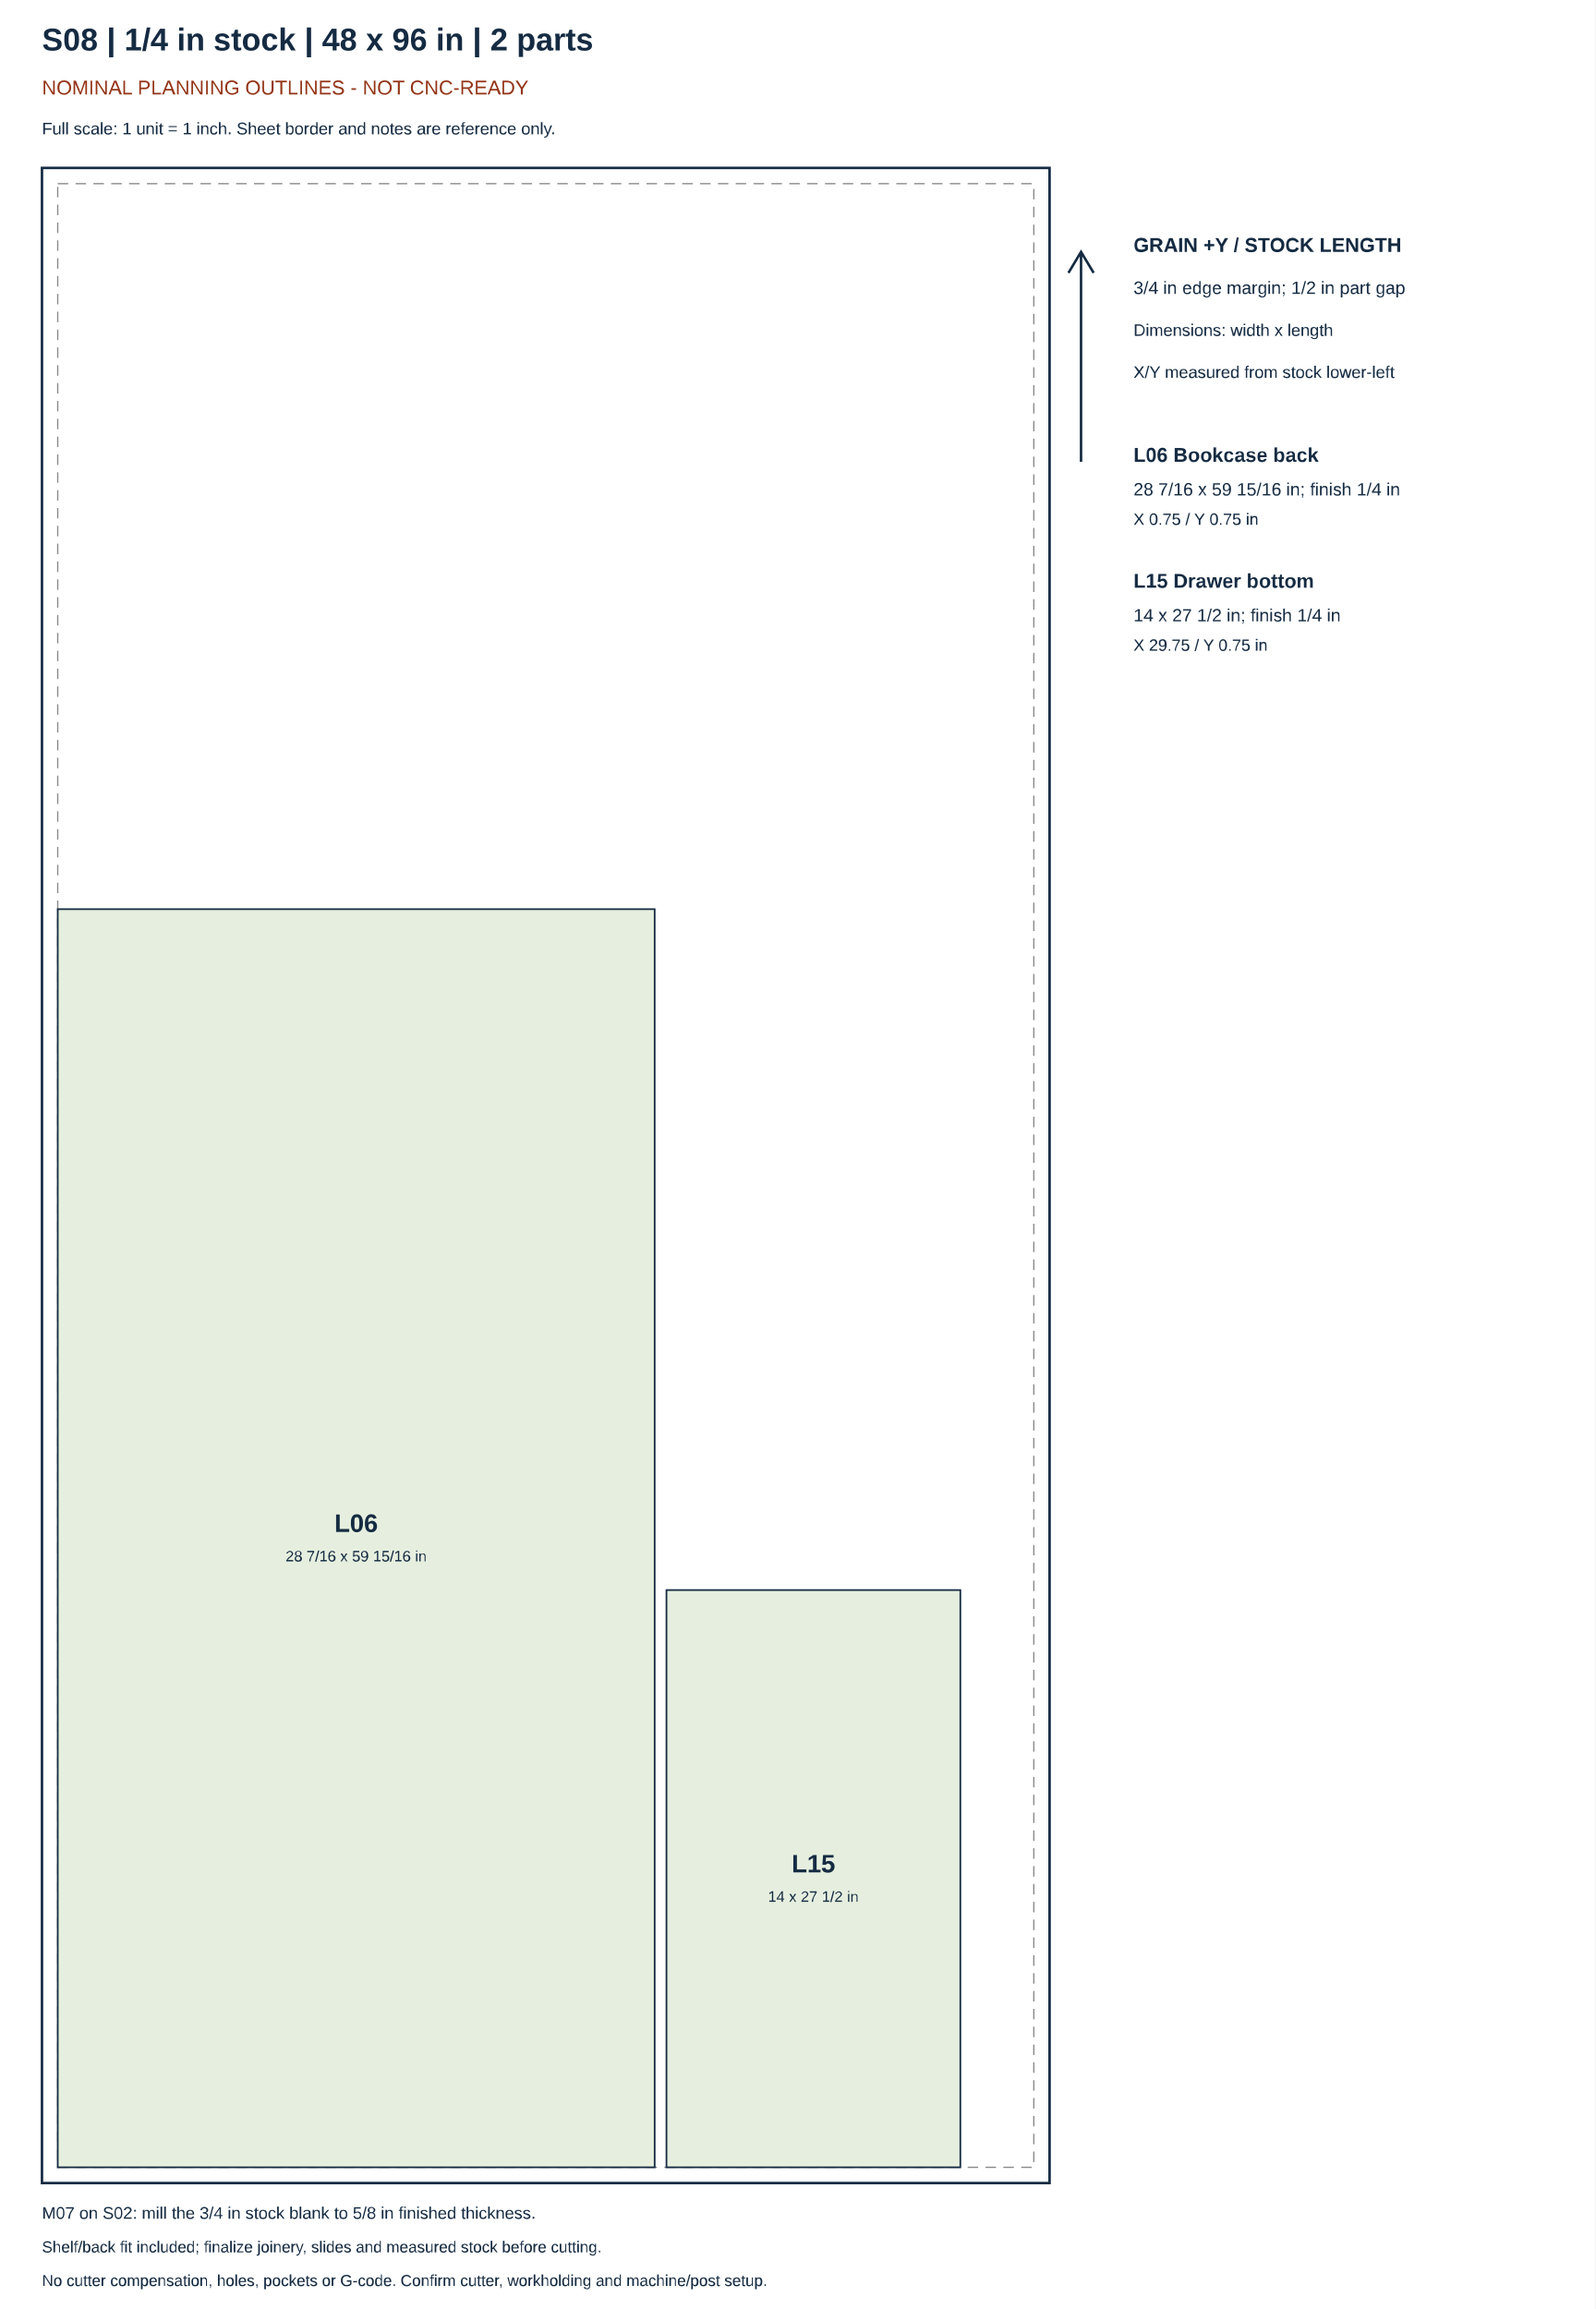
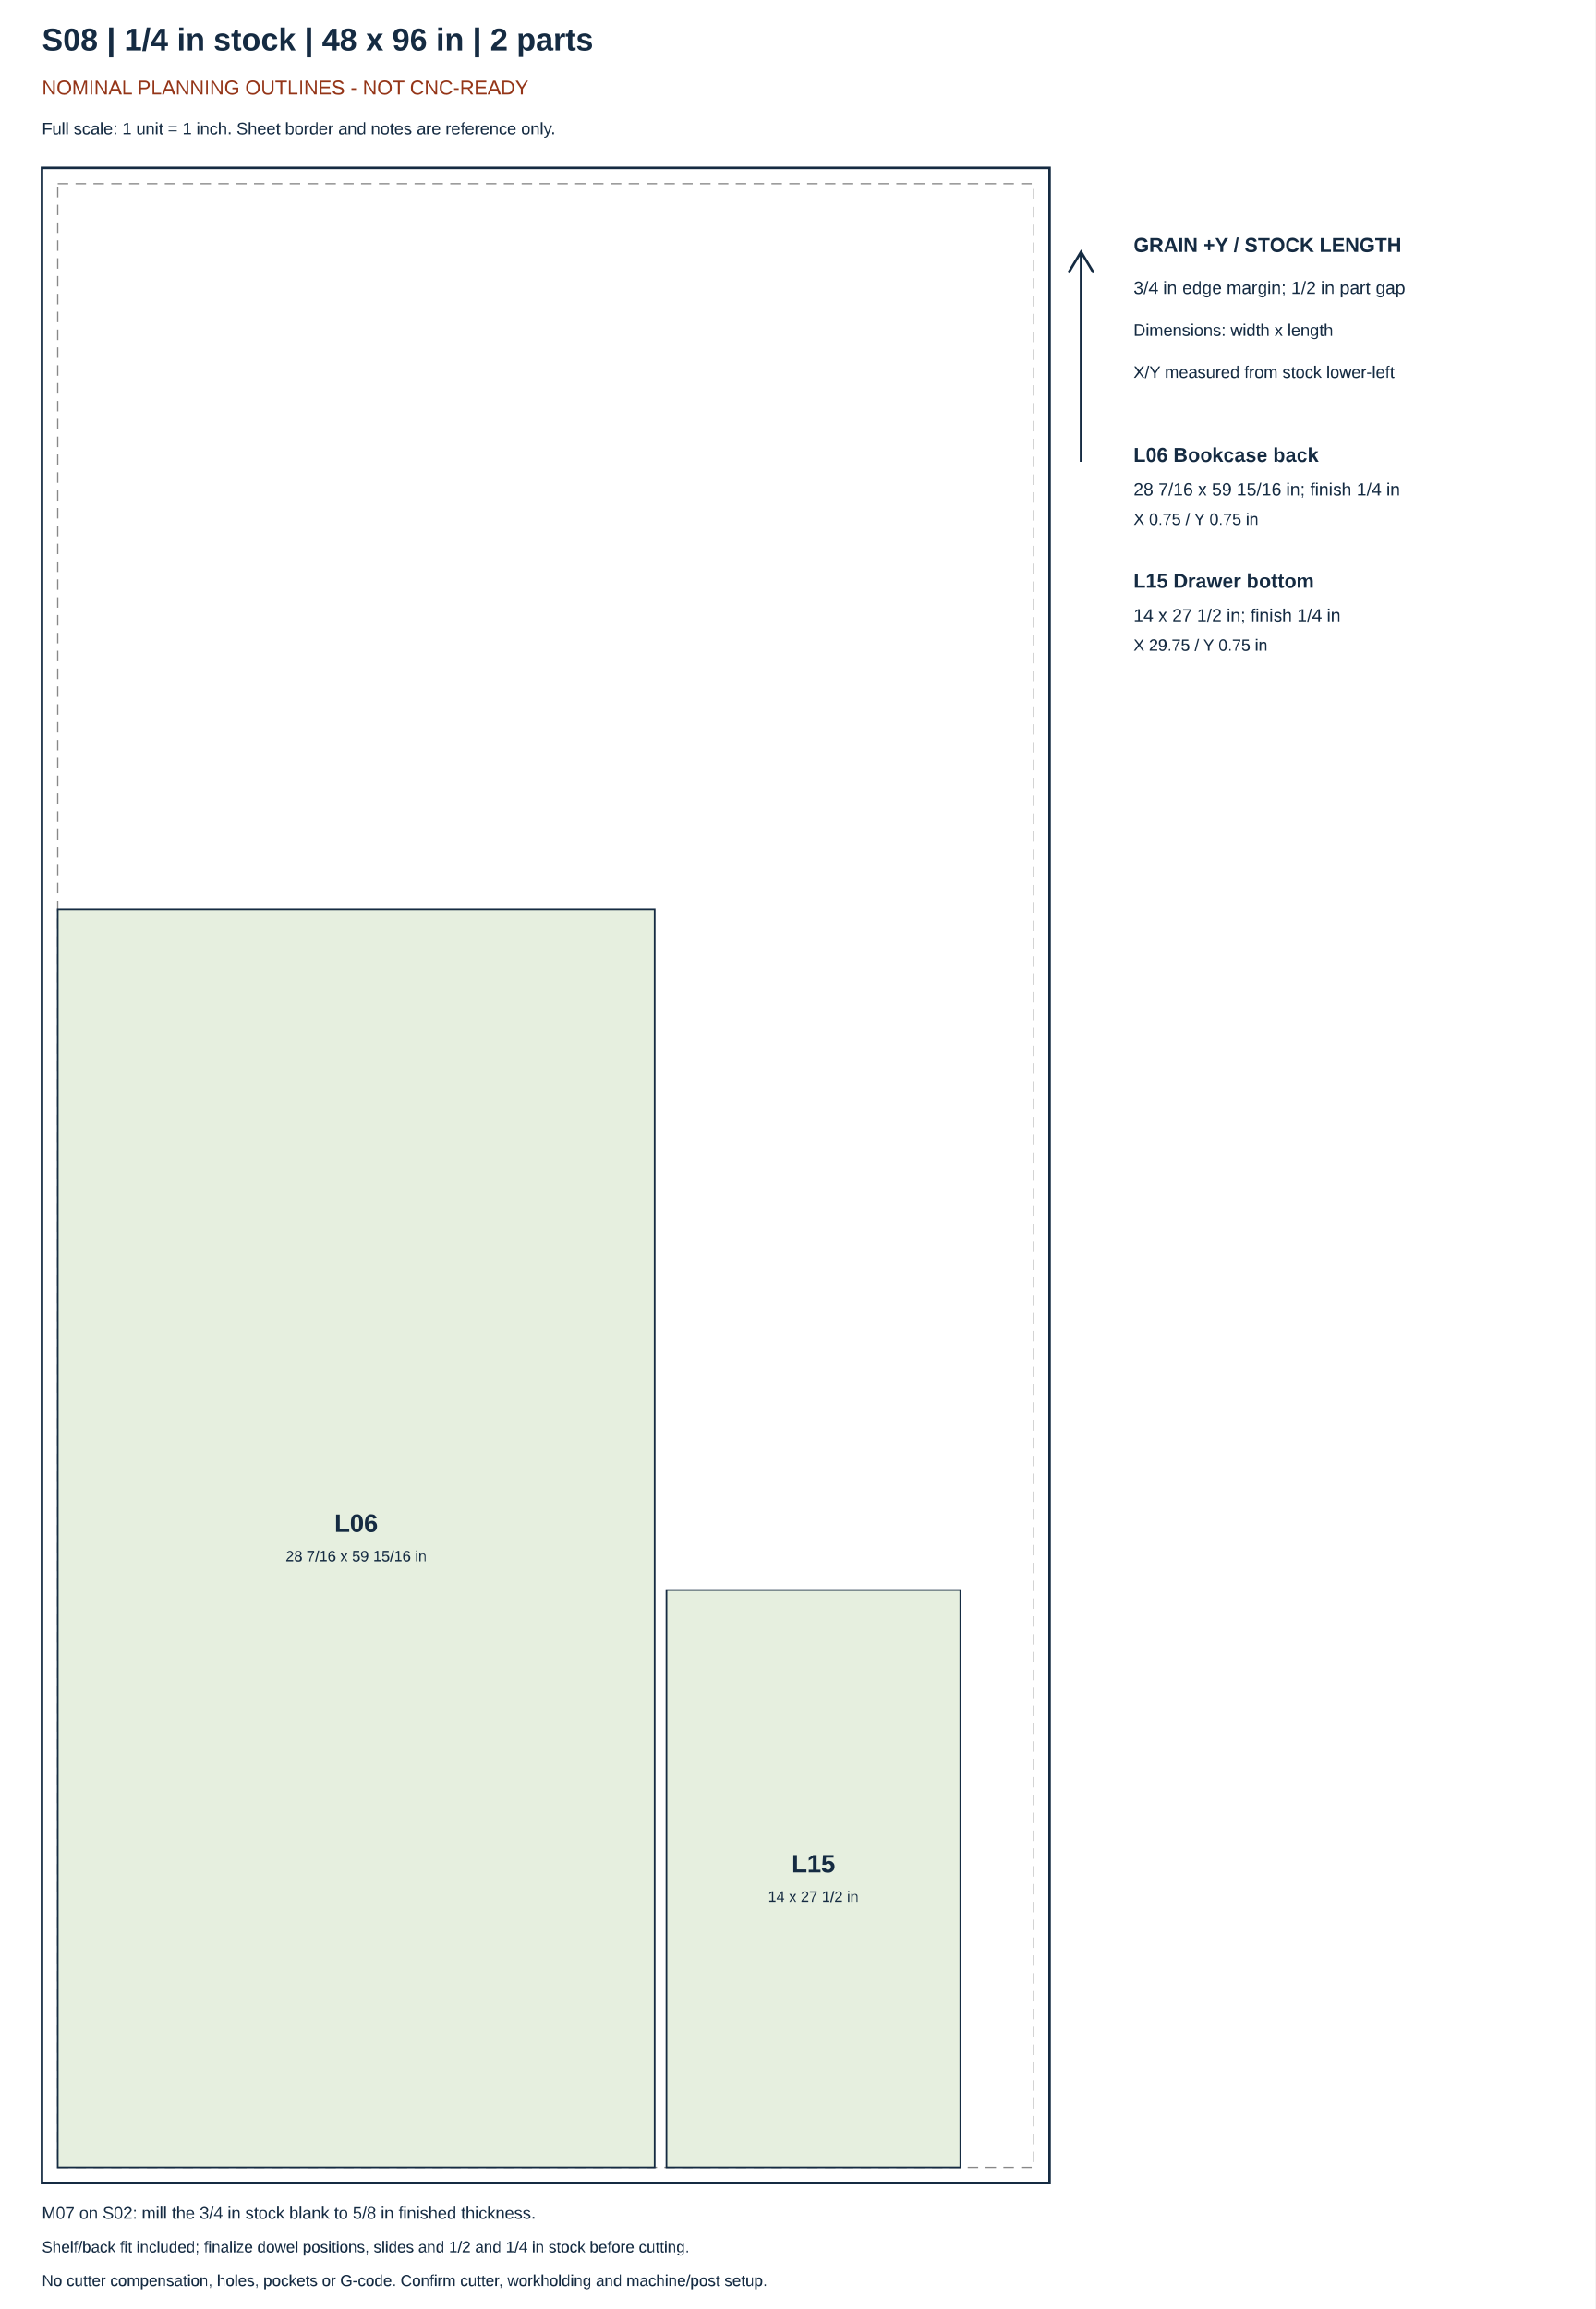
<svg xmlns="http://www.w3.org/2000/svg" width="76in" height="110in" viewBox="-2 -8 76 110">
  <rect x="-2" y="-8" width="100%" height="100%" fill="white" />
  <g font-family="Arial, sans-serif" fill="#152b42">
    <text x="0" y="-5.6" font-size="1.5" font-weight="bold">S08 | 1/4 in stock | 48 x 96 in | 2 parts</text>
    <text x="0" y="-3.5" font-size="0.95" fill="#943518">NOMINAL PLANNING OUTLINES - NOT CNC-READY</text>
    <text x="0" y="-1.6" font-size="0.8">Full scale: 1 unit = 1 inch. Sheet border and notes are reference only.</text>
    <g id="STOCK_REFERENCE">
      <rect x="0" y="0" width="48" height="96" fill="none" stroke="#152b42" stroke-width="0.12" />
    </g>
    <g id="MARGIN_REFERENCE">
      <rect x="0.75" y="0.75" width="46.5" height="94.5" fill="none" stroke="#888" stroke-width="0.06" stroke-dasharray="0.5 0.35" />
    </g>
    <g id="PART_OUTLINES" stroke="#152b42" stroke-width="0.08">
      <rect id="L06" x="0.75" y="35.312" width="28.438" height="59.938" fill="#e6efdf" />
      <rect id="L15" x="29.75" y="67.75" width="14.0" height="27.5" fill="#e6efdf" />
    </g>
    <g id="LABELS" text-anchor="middle">
      <g>
        <text x="14.969" y="64.981" font-size="1.2" font-weight="bold">L06</text>
        <text x="14.969" y="66.381" font-size="0.72">28 7/16 x 59 15/16 in</text>
      </g>
      <g>
        <text x="36.75" y="81.2" font-size="1.2" font-weight="bold">L15</text>
        <text x="36.75" y="82.6" font-size="0.72">14 x 27 1/2 in</text>
      </g>
    </g>
    <g id="GRAIN_REFERENCE" stroke="#152b42" stroke-width="0.12" fill="none">
      <path d="M 49.5 14 V 4 M 48.9 5 L 49.5 4 L 50.1 5" />
    </g>
    <text x="52" y="4" font-size="0.95" font-weight="bold">GRAIN +Y / STOCK LENGTH</text>
    <text x="52" y="6" font-size="0.85">3/4 in edge margin; 1/2 in part gap</text>
    <text x="52" y="8" font-size="0.8">Dimensions: width x length</text>
    <text x="52" y="10" font-size="0.8">X/Y measured from stock lower-left</text>
    <text x="52" y="14" font-size="0.95" font-weight="bold">L06  Bookcase back</text>
    <text x="52" y="15.6" font-size="0.85">28 7/16 x 59 15/16 in; finish 1/4 in</text>
    <text x="52" y="17" font-size="0.78">X 0.75 / Y 0.75 in</text>
    <text x="52" y="20" font-size="0.95" font-weight="bold">L15  Drawer bottom</text>
    <text x="52" y="21.6" font-size="0.85">14 x 27 1/2 in; finish 1/4 in</text>
    <text x="52" y="23" font-size="0.78">X 29.75 / Y 0.75 in</text>
    <text x="0" y="97.7" font-size="0.8">M07 on S02: mill the 3/4 in stock blank to 5/8 in finished thickness.</text>
-     <text x="0" y="99.3" font-size="0.75">Shelf/back fit included; finalize joinery, slides and measured stock before cutting.</text>
+     <text x="0" y="99.3" font-size="0.75">Shelf/back fit included; finalize dowel positions, slides and 1/2 and 1/4 in stock before cutting.</text>
    <text x="0" y="100.9" font-size="0.75">No cutter compensation, holes, pockets or G-code. Confirm cutter, workholding and machine/post setup.</text>
  </g>
</svg>
